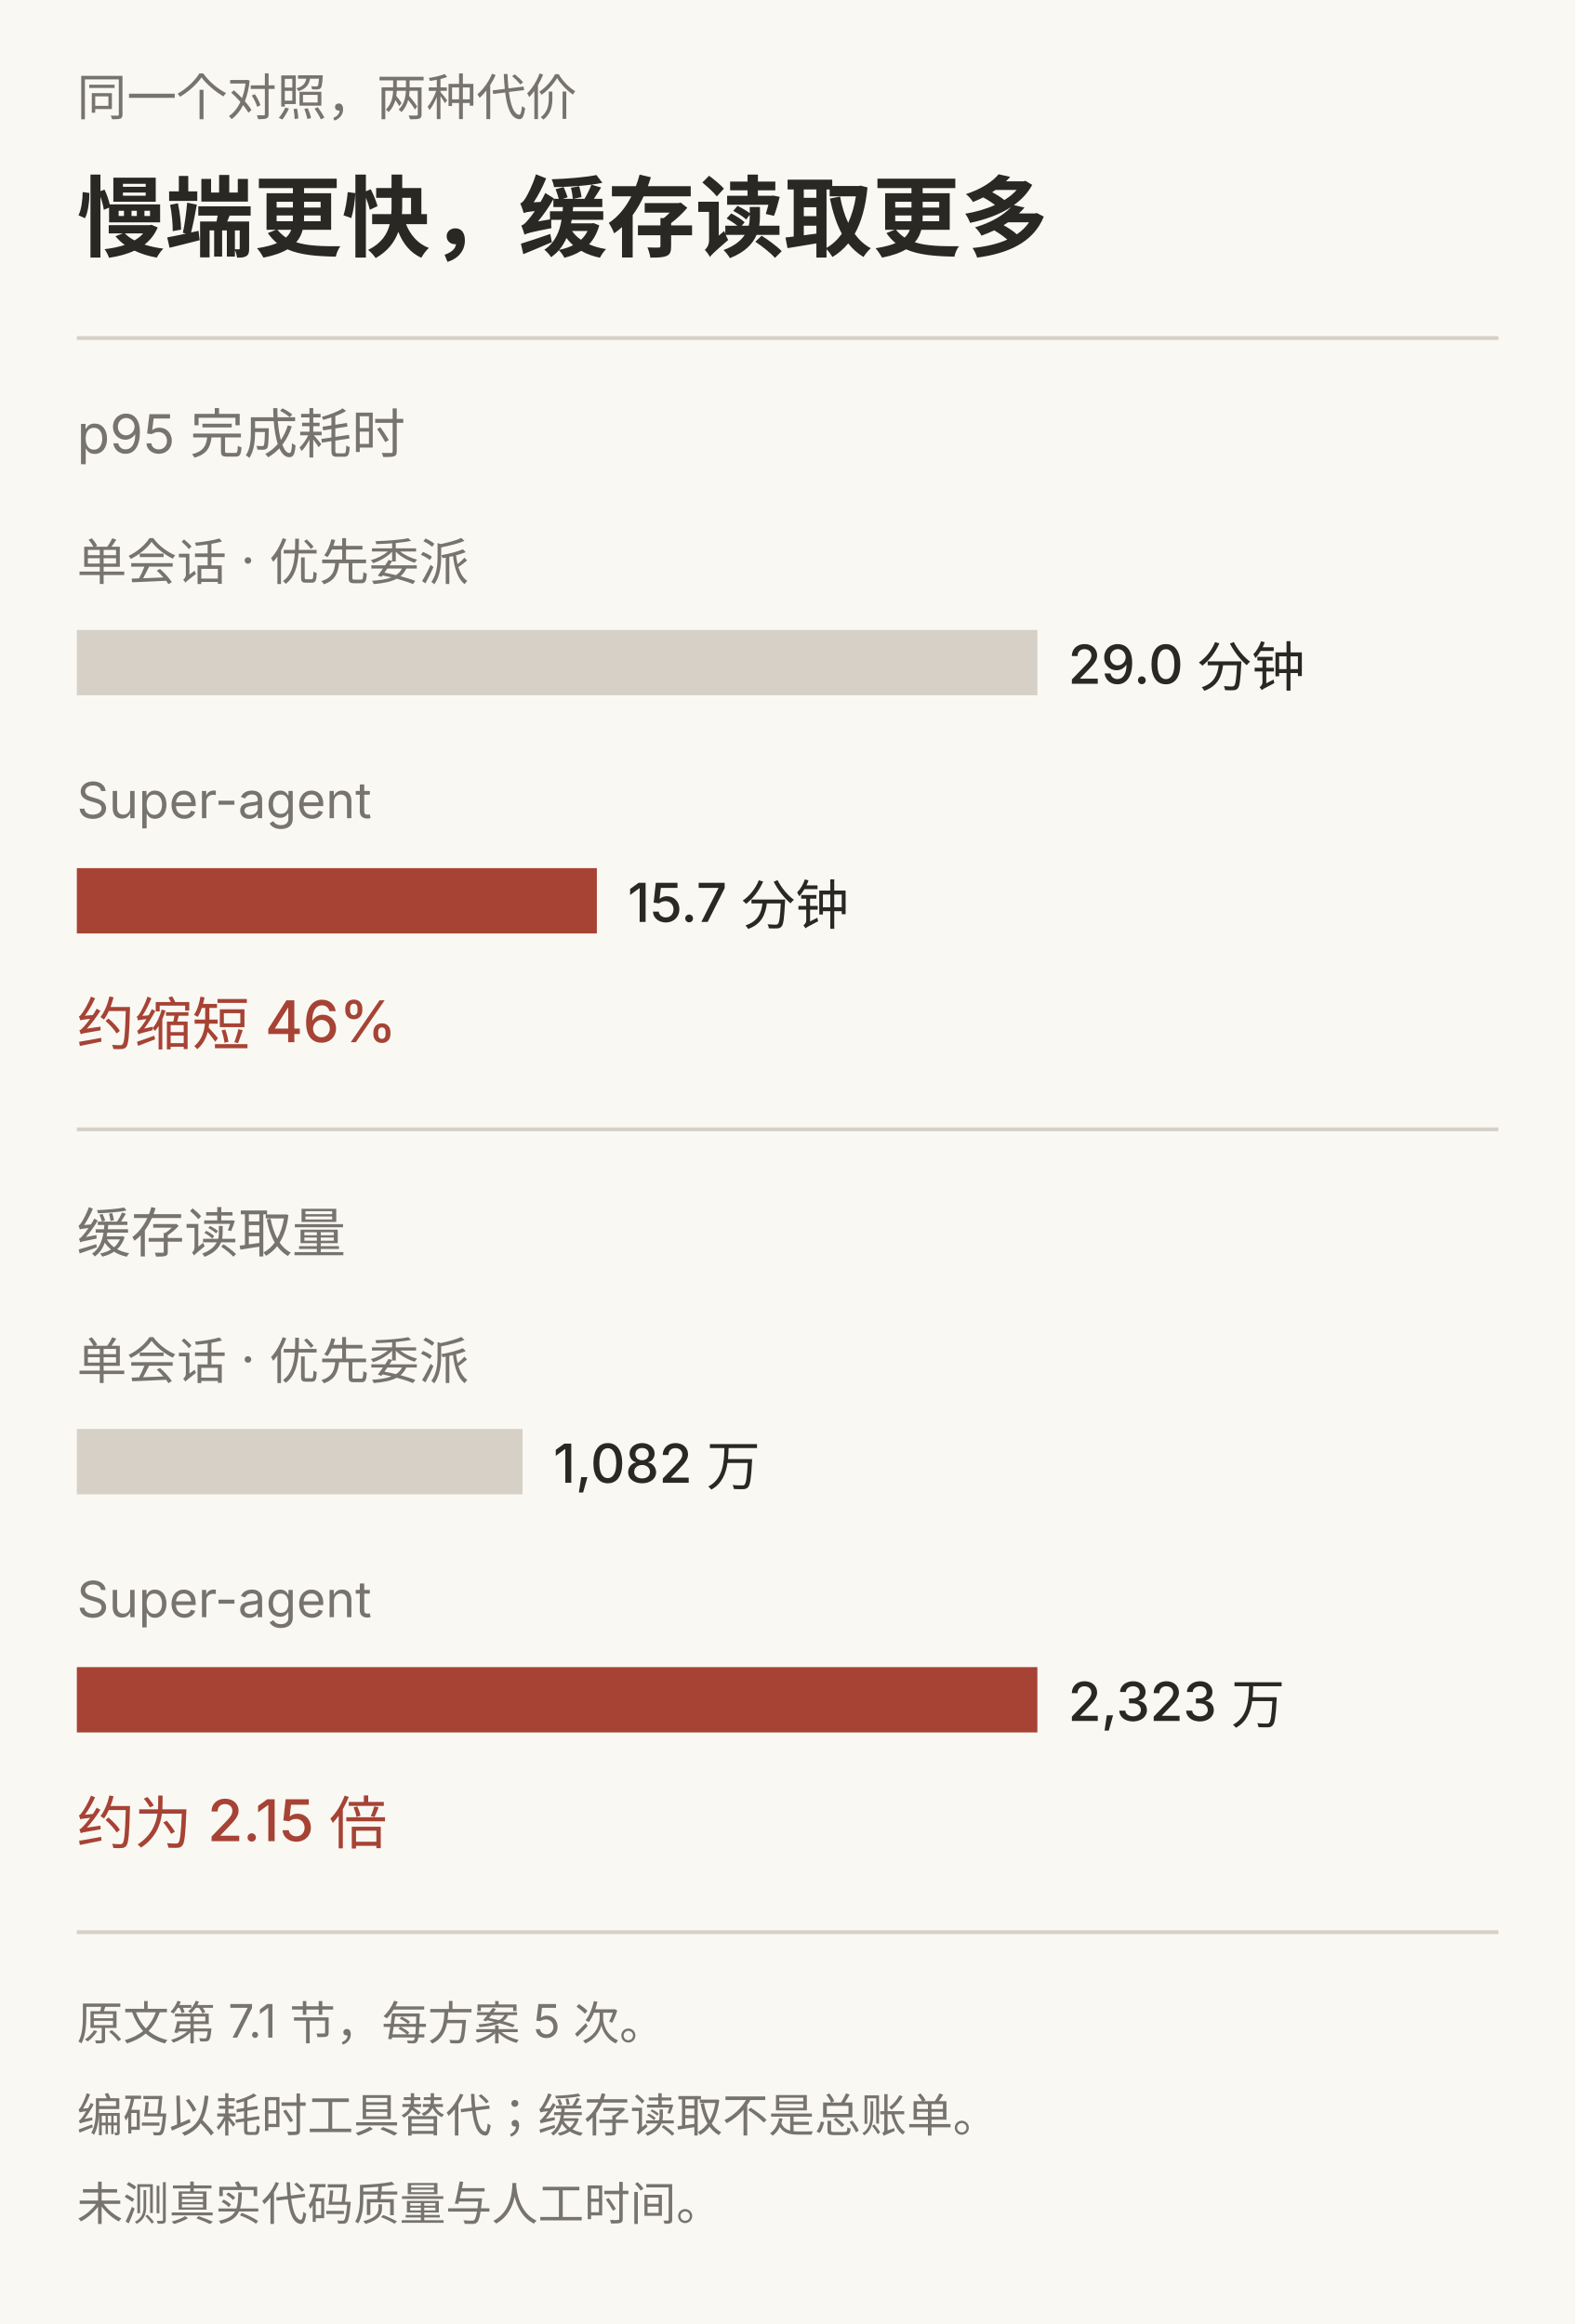
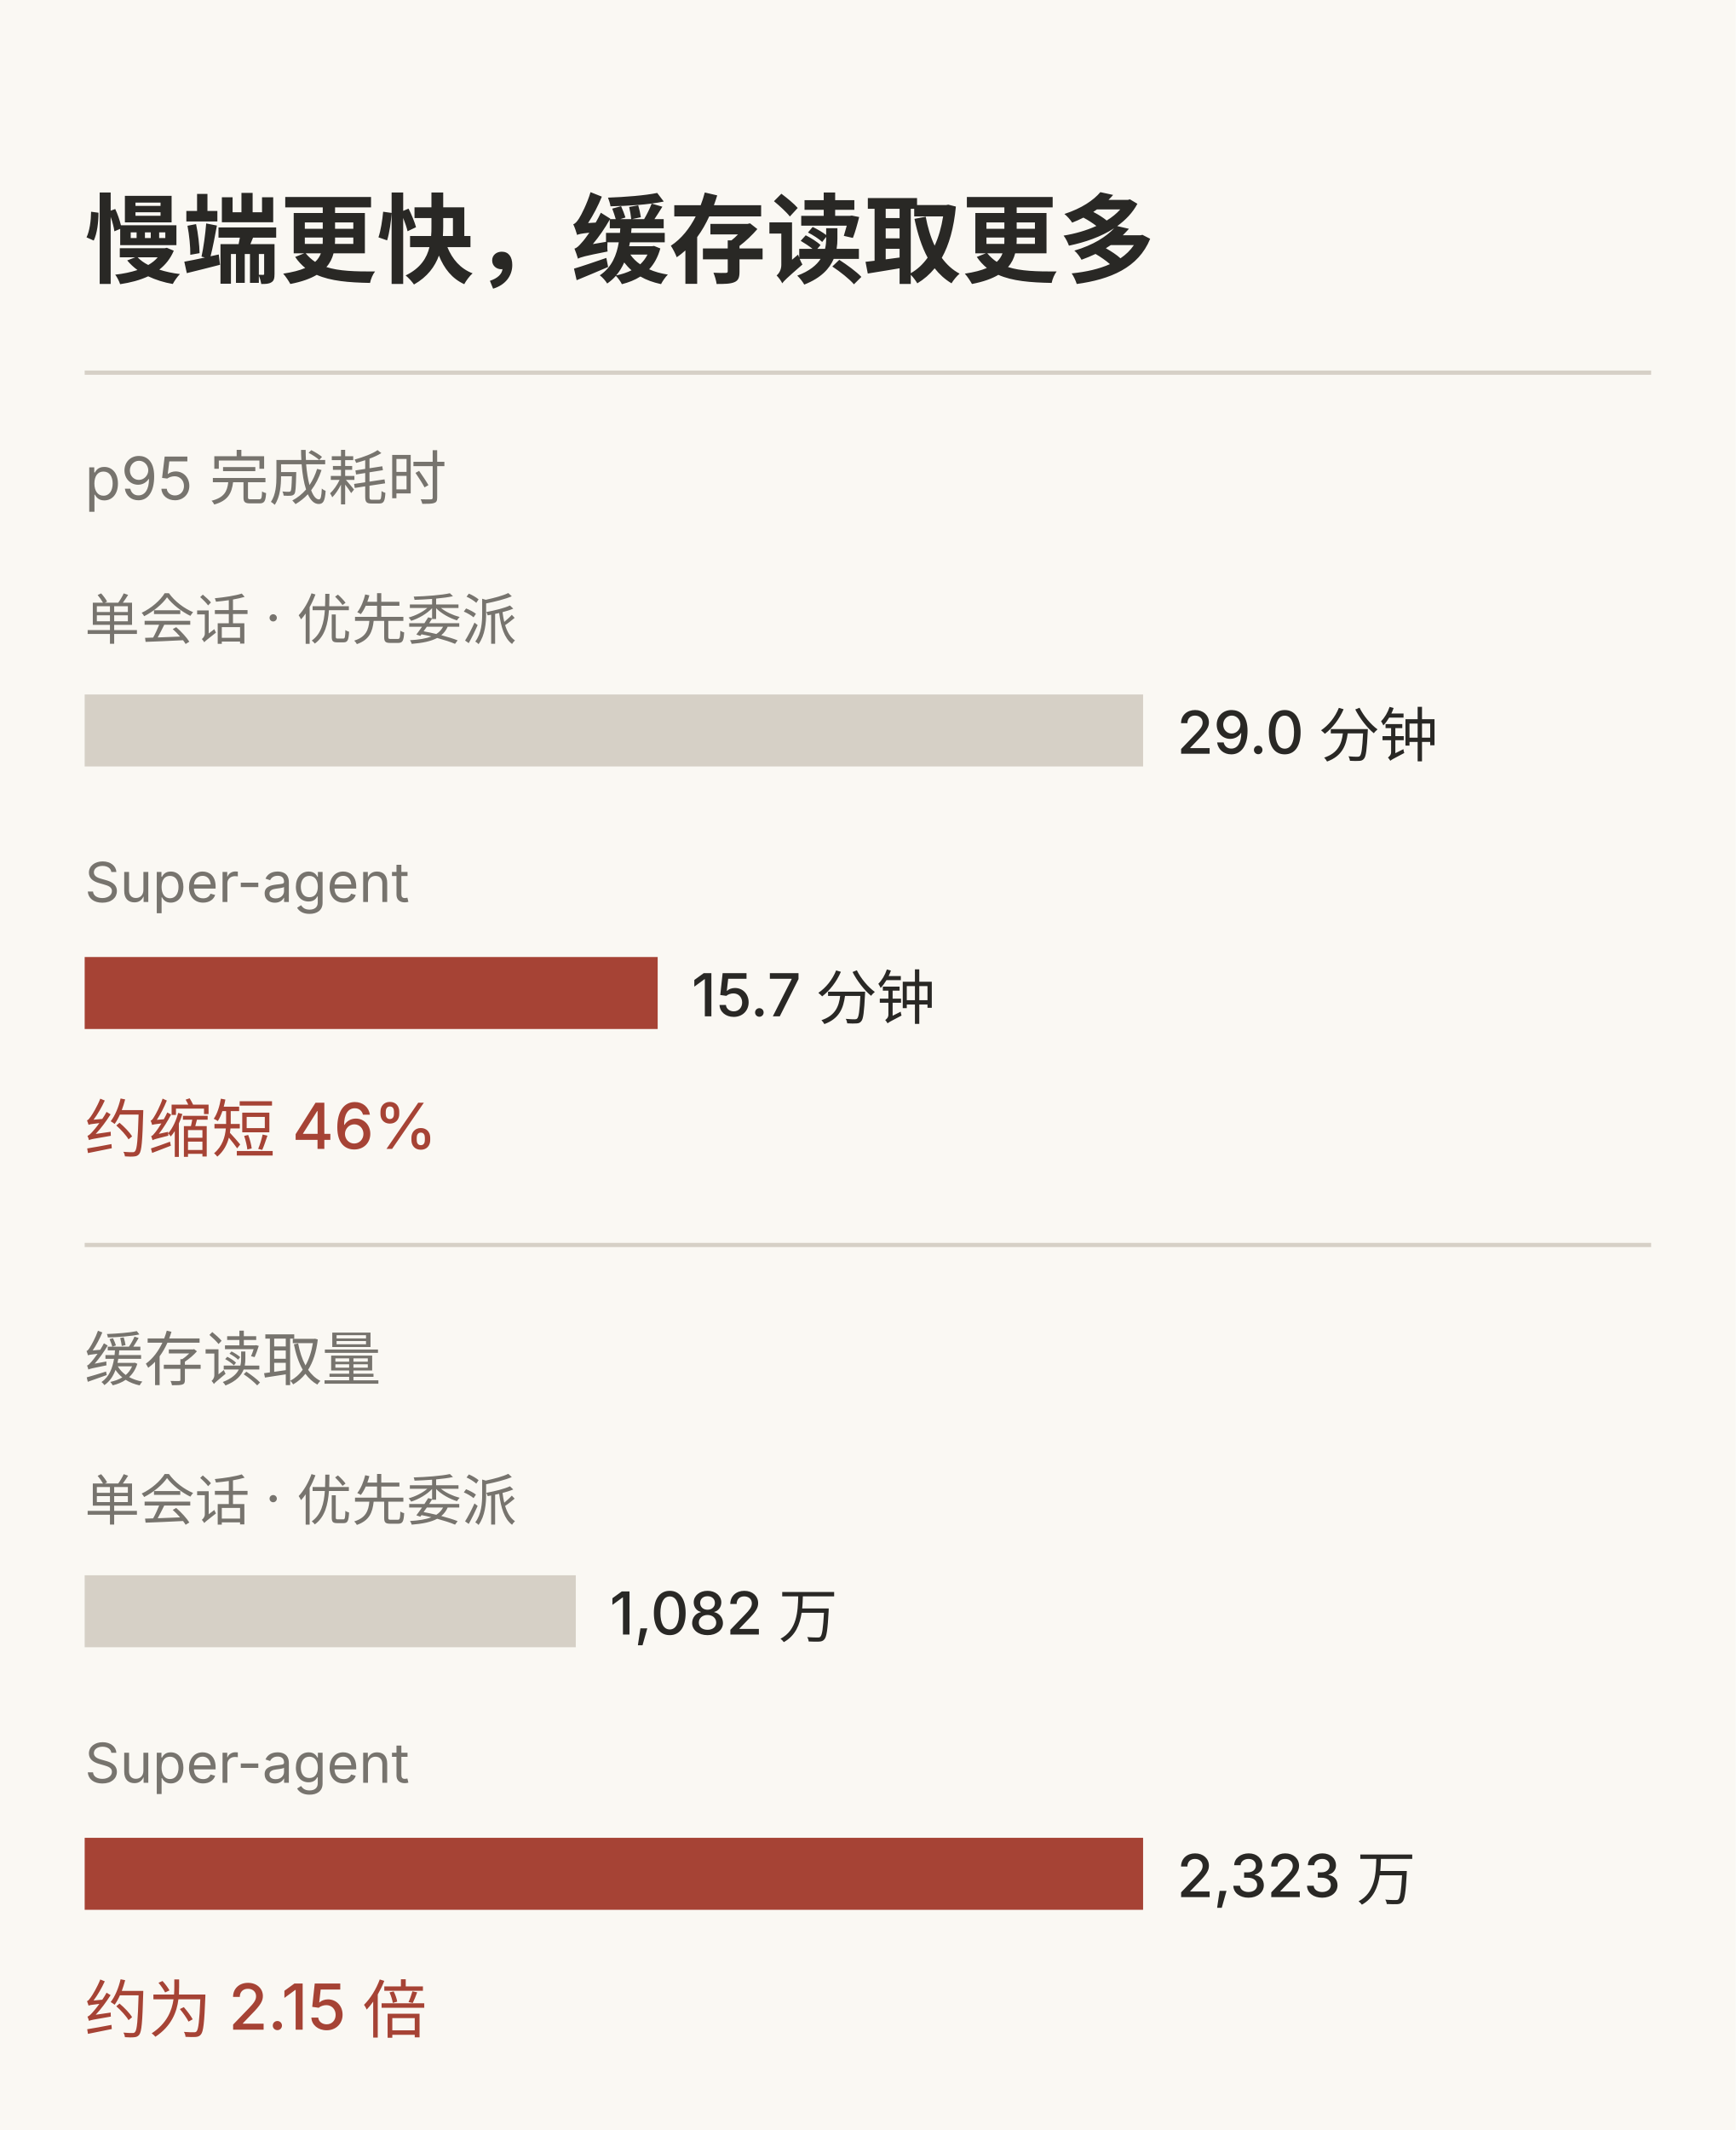
- <svg xmlns="http://www.w3.org/2000/svg" width="410" height="605" viewBox="0 0 410 605" role="img" aria-labelledby="title desc">
-   <rect width="410" height="605" fill="#faf8f3" />
+ <svg xmlns="http://www.w3.org/2000/svg" width="410" height="503" viewBox="0 0 410 503" role="img" aria-labelledby="title desc">
+   <rect width="410" height="503" fill="#faf8f3" />
  <g font-family="-apple-system,BlinkMacSystemFont,Segoe UI,PingFang SC,Microsoft YaHei,sans-serif">
-     <text x="20" y="30" font-size="13" fill="#77746e" font-weight="400">同一个对照，两种代价</text>
    <text x="20" y="65" font-size="23" fill="#292825" font-weight="600">慢端更快，缓存读取更多</text>
    <line x1="20" y1="88" x2="390" y2="88" stroke="#d6d0c6" />
    <text x="20" y="118" font-size="14" fill="#77746e" font-weight="400">p95 完成耗时</text>
    <text x="20" y="151" font-size="13" fill="#77746e" font-weight="400">单会话 · 优先委派</text>
    <rect x="20" y="164" width="250" height="17" fill="#d6d0c6" />
    <text x="278" y="178" font-size="14" fill="#292825" font-weight="500">29.0 分钟</text>
    <text x="20" y="213" font-size="13" fill="#77746e" font-weight="400">Super-agent</text>
    <rect x="20" y="226" width="135.345" height="17" fill="#a64335" />
    <text x="163.345" y="240" font-size="14" fill="#292825" font-weight="500">15.7 分钟</text>
    <text x="20" y="272" font-size="15" fill="#a64335" font-weight="500">约缩短 46%</text>
    <line x1="20" y1="294" x2="390" y2="294" stroke="#d6d0c6" />
    <text x="20" y="326" font-size="14" fill="#77746e" font-weight="400">缓存读取量</text>
    <text x="20" y="359" font-size="13" fill="#77746e" font-weight="400">单会话 · 优先委派</text>
    <rect x="20" y="372" width="116" height="17" fill="#d6d0c6" />
    <text x="144" y="386" font-size="14" fill="#292825" font-weight="500">1,082 万</text>
    <text x="20" y="421" font-size="13" fill="#77746e" font-weight="400">Super-agent</text>
    <rect x="20" y="434" width="250" height="17" fill="#a64335" />
    <text x="278" y="448" font-size="14" fill="#292825" font-weight="500">2,323 万</text>
    <text x="20" y="480" font-size="15" fill="#a64335" font-weight="500">约为 2.15 倍</text>
-     <line x1="20" y1="503" x2="390" y2="503" stroke="#d6d0c6" />
-     <text x="20" y="531" font-size="12" fill="#77746e" font-weight="400">原文第 7.1 节，每方案 5 次。</text>
-     <text x="20" y="555" font-size="12" fill="#77746e" font-weight="400">编码以耗时工具替代；缓存读取不是总账单。</text>
-     <text x="20" y="578" font-size="12" fill="#77746e" font-weight="400">未测真实代码质量与人工时间。</text>
  </g>
</svg>
